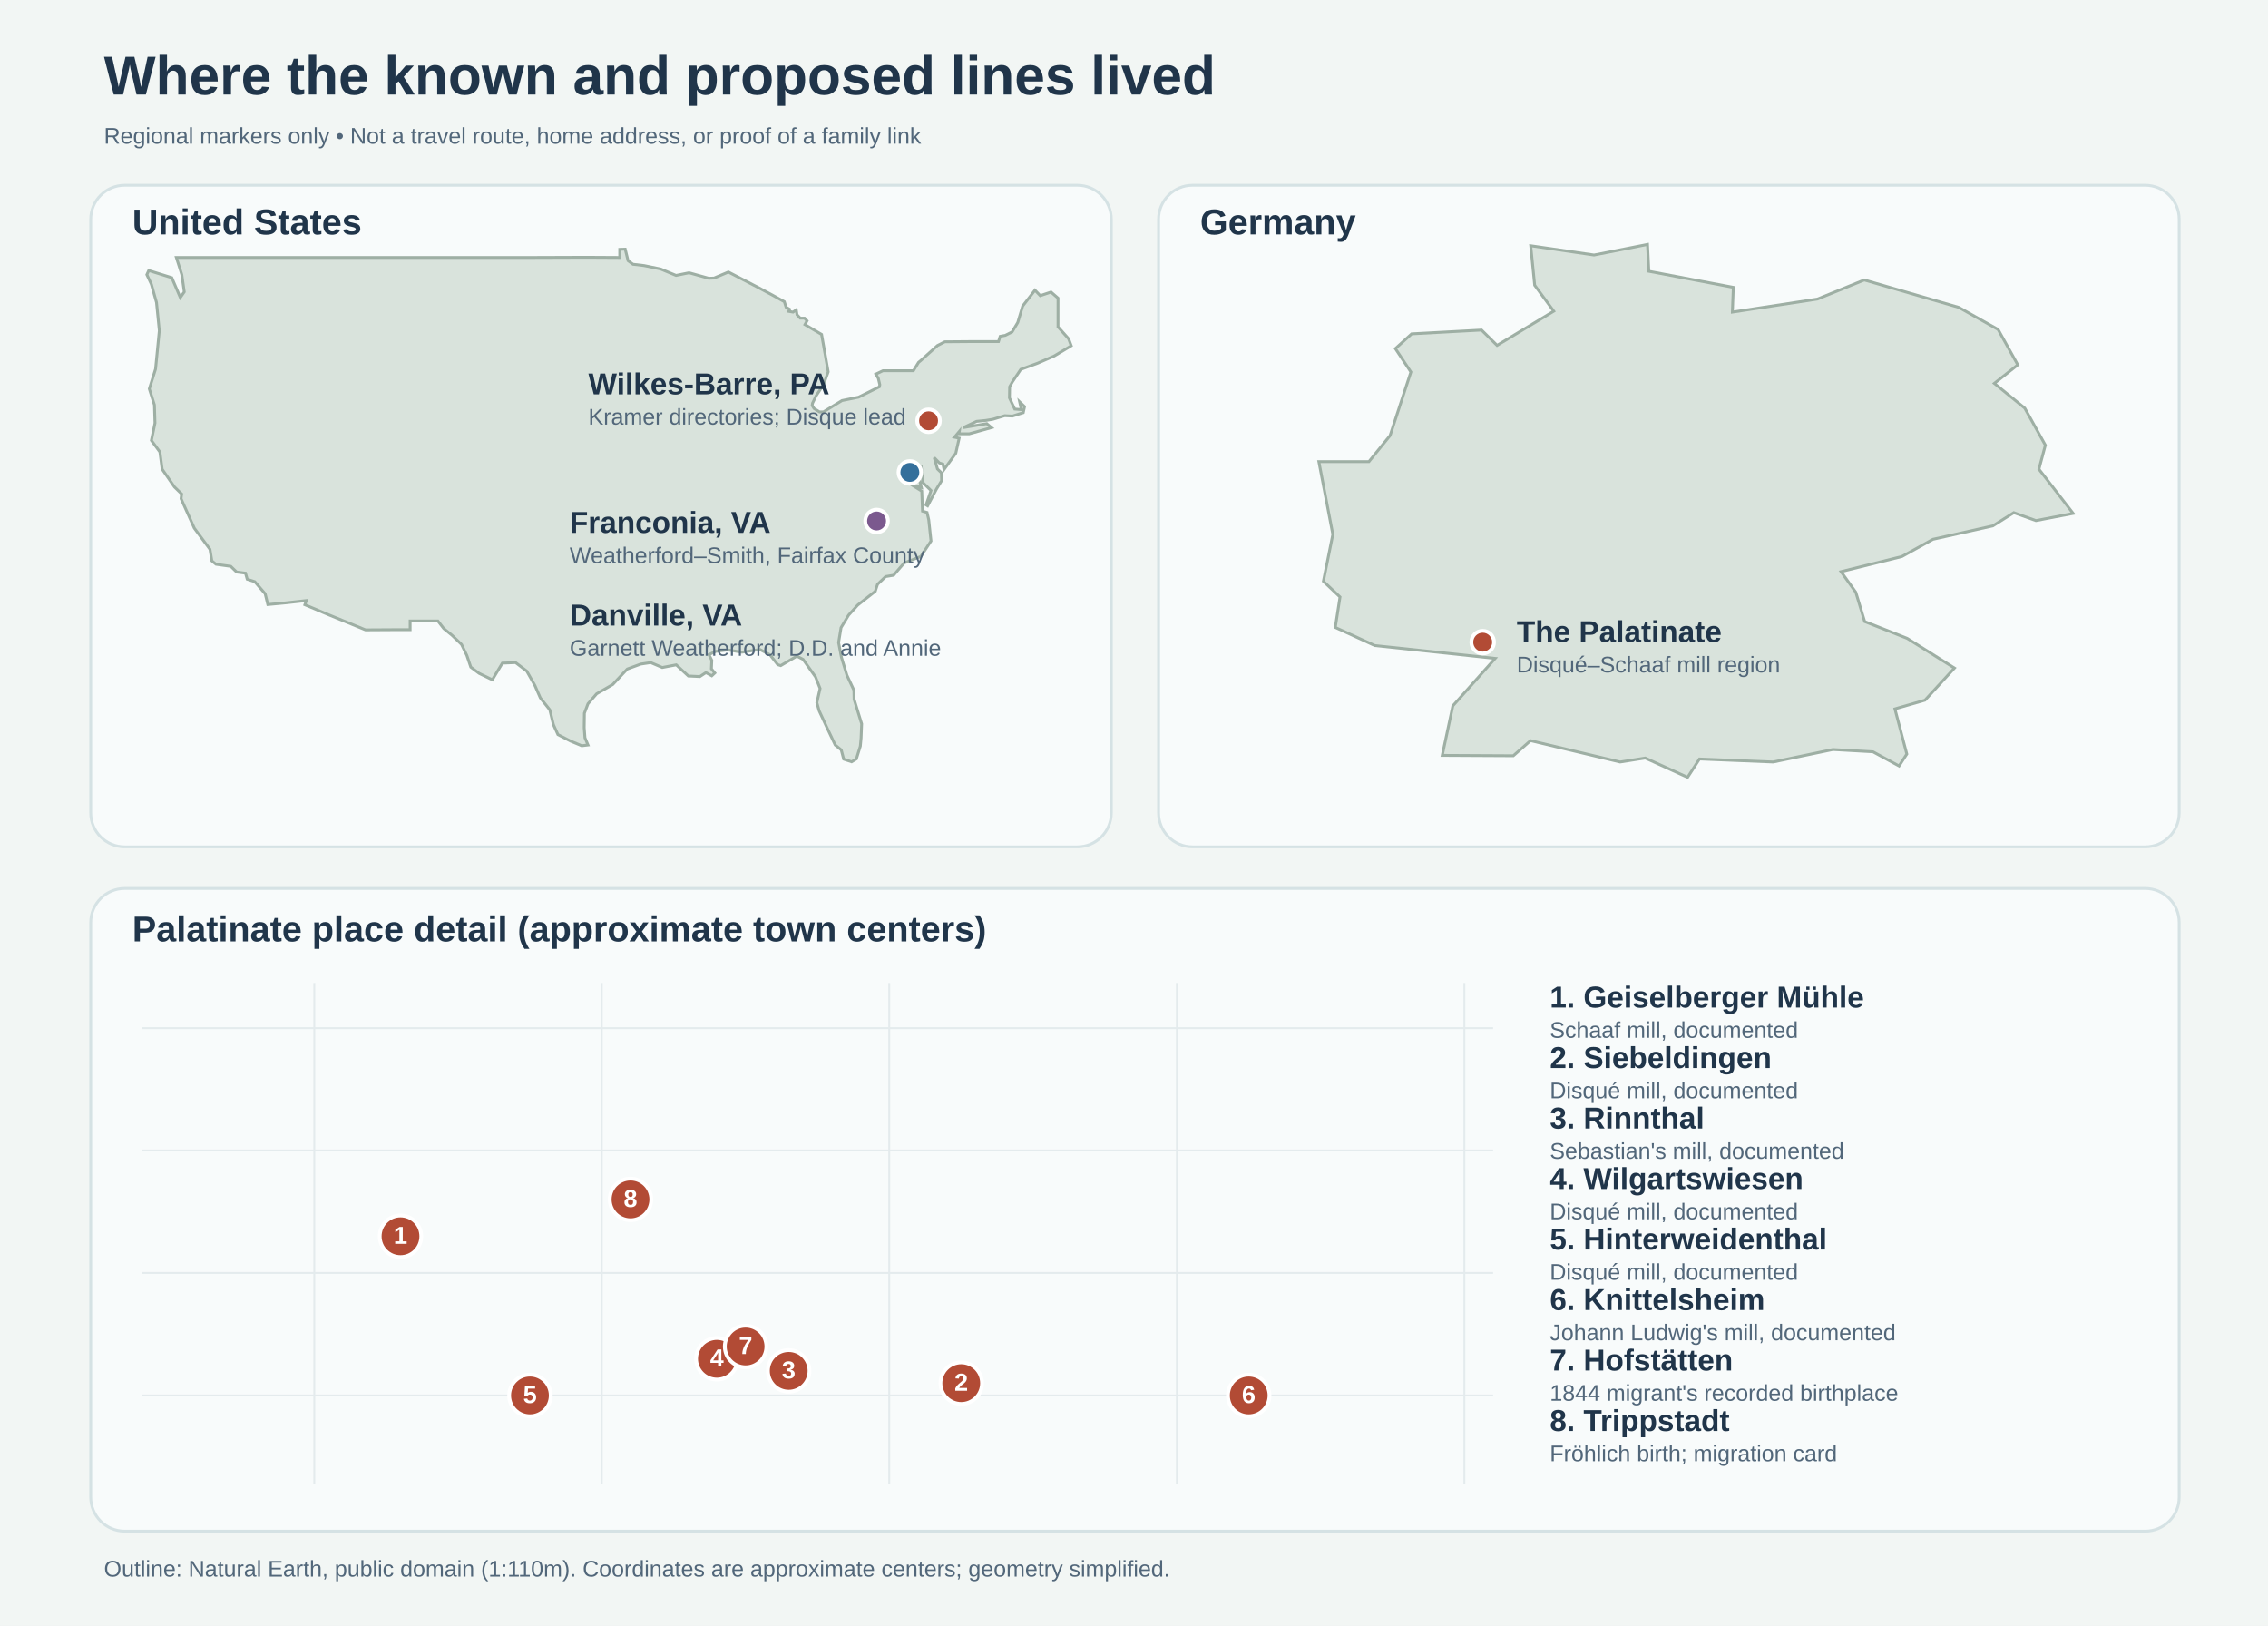
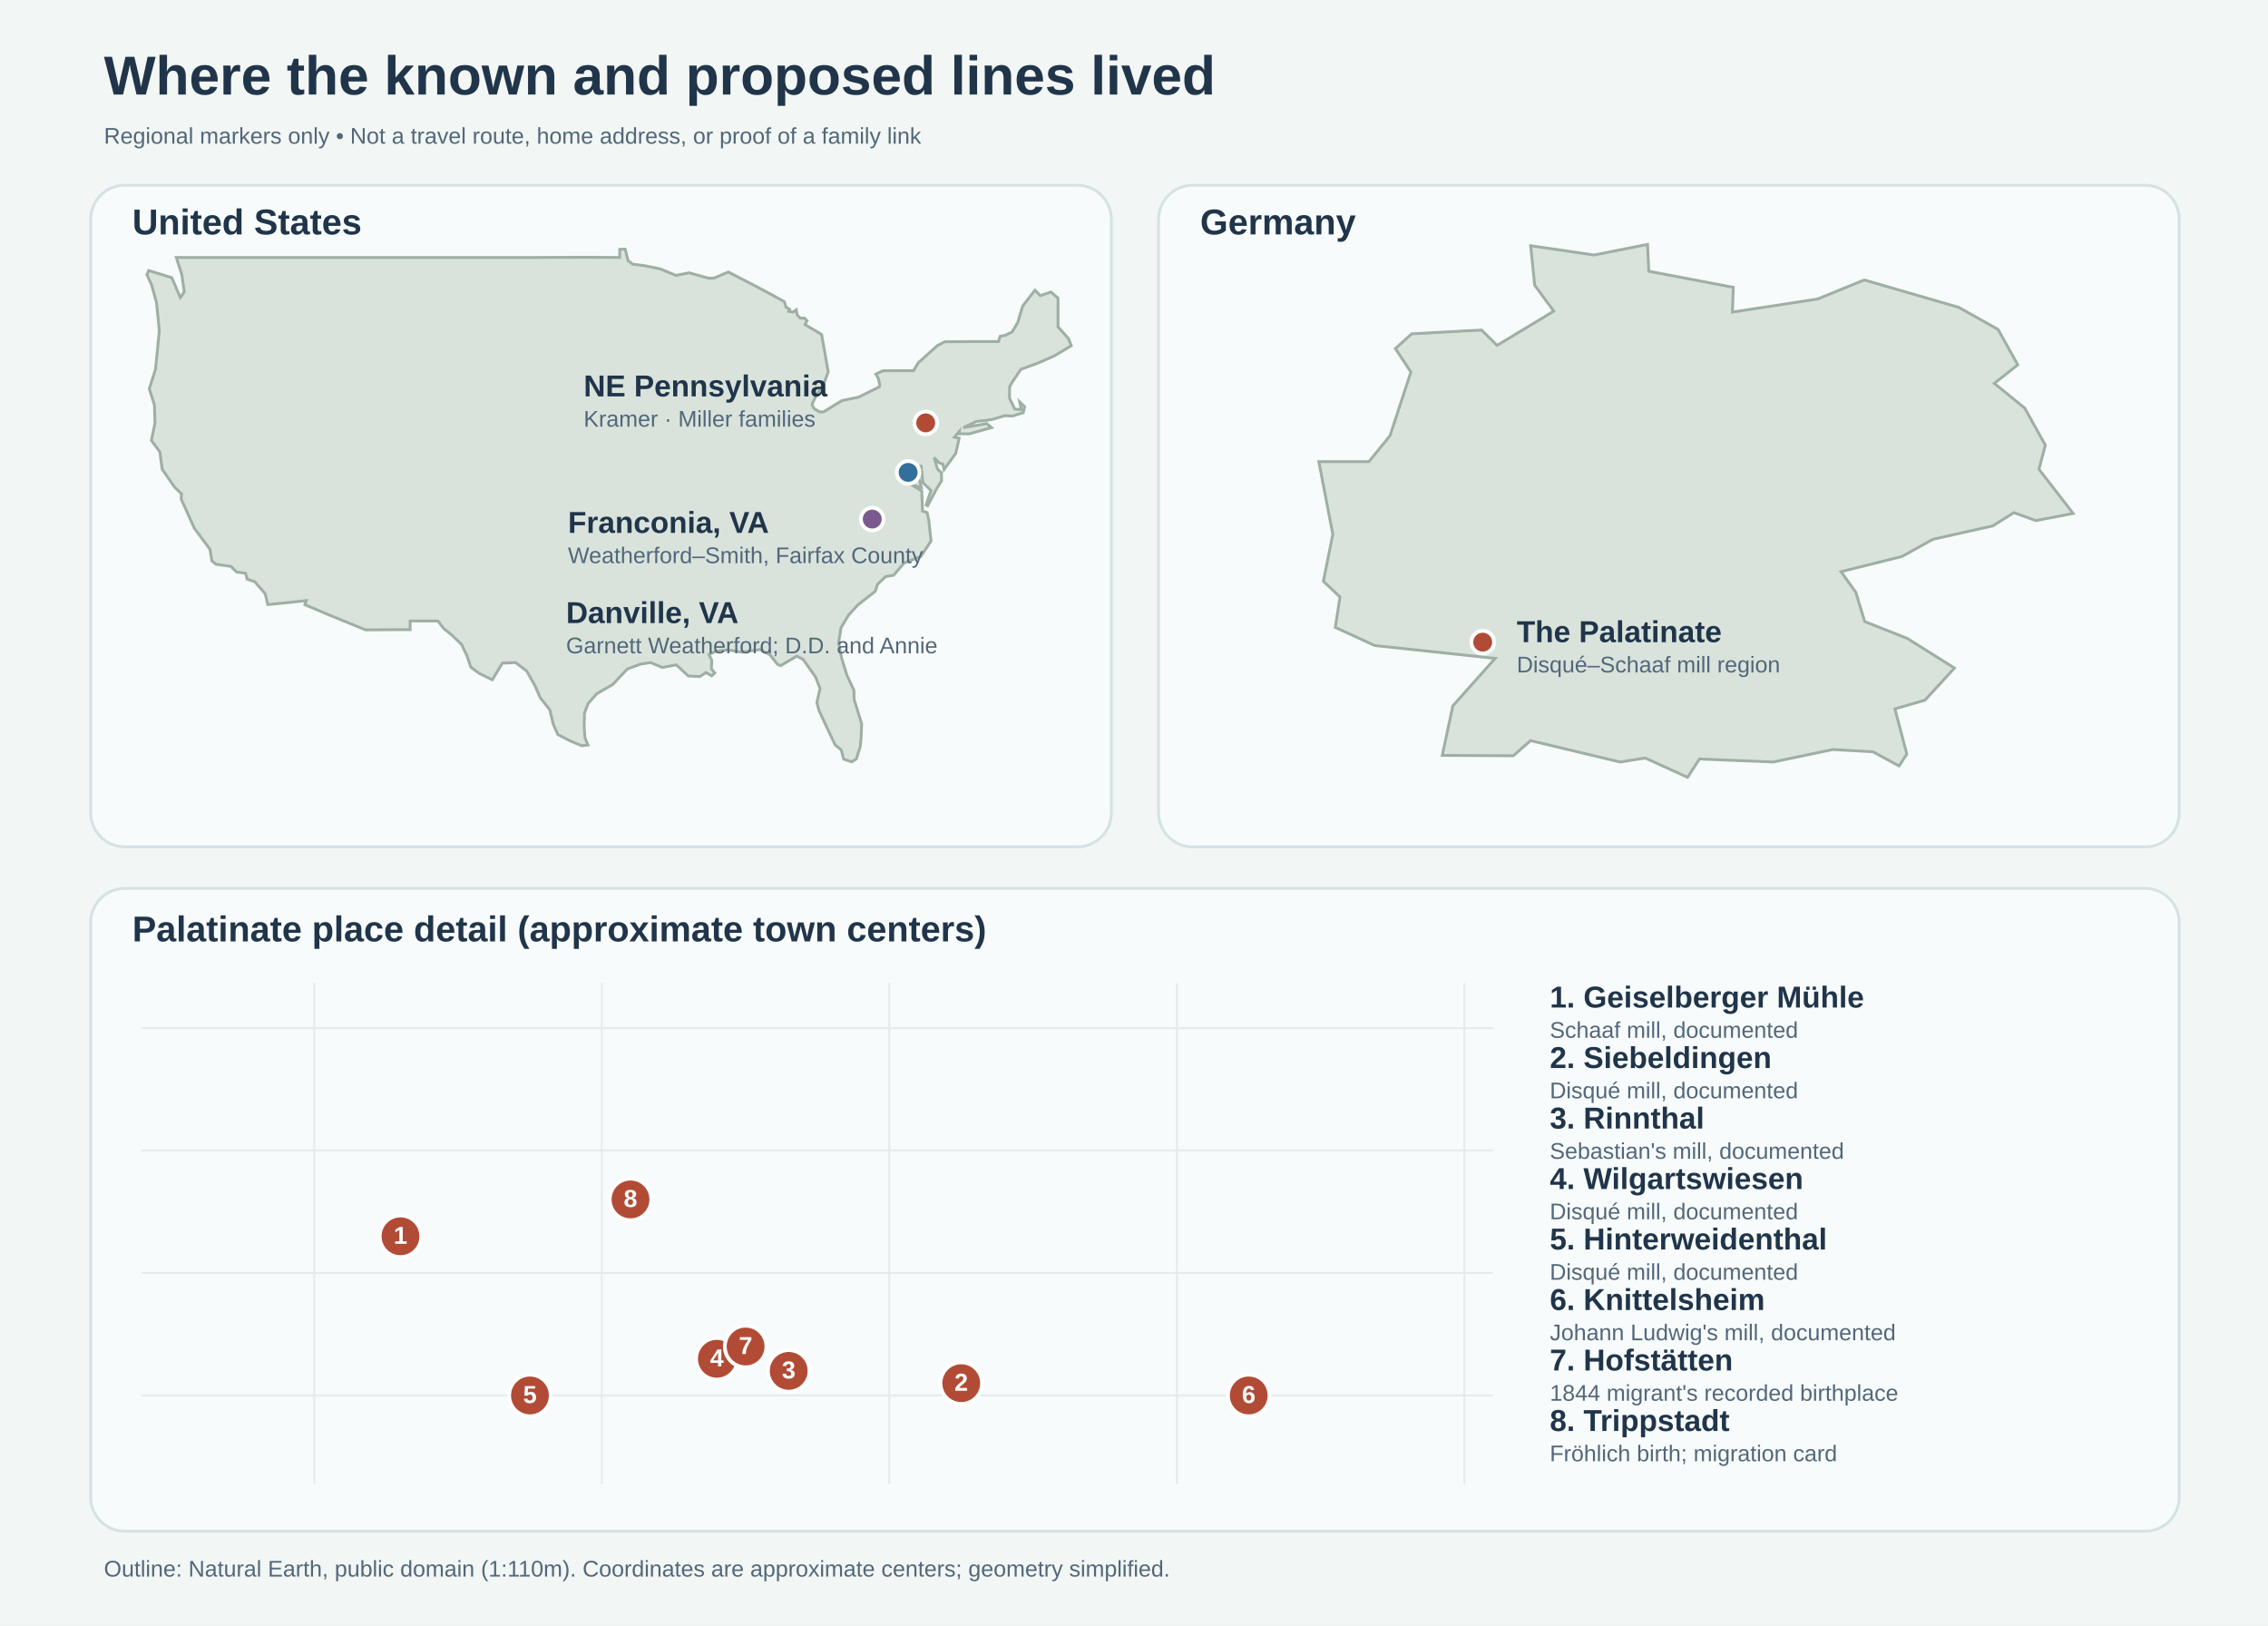
<svg xmlns="http://www.w3.org/2000/svg" width="1200" height="860" viewBox="0 0 1200 860" role="img" aria-labelledby="title desc">
  <style>text{font-family:Segoe UI,Arial,sans-serif;fill:#20354a}.title{font-size:29px;font-weight:700}.heading{font-size:19px;font-weight:700}.place{font-size:16px;font-weight:650}.note{font-size:12px;fill:#52677a}.fine{font-size:12px;fill:#52677a}.sea{fill:#edf4f6}.land{fill:#d9e3dc;stroke:#9eafa4;stroke-width:1.5}.panel{fill:#f8fbfb;stroke:#d5e2e4;stroke-width:1.5}.grid{stroke:#e4ebed;stroke-width:1}.number{font-size:13px;font-weight:700;fill:white}</style>
  <rect width="1200" height="860" fill="#f2f6f4" />
  <text x="55" y="50" class="title">Where the known and proposed lines lived</text>
  <text x="55" y="76" class="note">Regional markers only • Not a travel route, home address, or proof of a family link</text>
  <rect x="48" y="98" width="540" height="350" rx="18" class="panel" />
  <rect x="613" y="98" width="540" height="350" rx="18" class="panel" />
  <text x="70" y="124" class="heading">United States</text>
  <text x="635" y="124" class="heading">Germany</text>
  <path d="M 93.3,136.2 L 117.4,136.2 L 142.5,136.2 L 150.9,136.2 L 176.7,136.2 L 201.7,136.2 L 227.1,136.2 L 252.6,136.2 L 281.4,136.2 L 310.3,136.1 L 327.9,136.2 L 327.9,131.9 L 330.8,131.8 L 332.3,137.9 L 334.9,139.8 L 340.8,140.5 L 349.5,142.3 L 357.7,145.7 L 364.6,144.3 L 375.0,147.2 L 377.8,147.1 L 385.4,143.9 L 393.3,148.0 L 401.6,152.3 L 408.5,156.0 L 415.0,159.6 L 415.9,162.5 L 417.8,163.6 L 417.3,164.7 L 419.6,165.1 L 421.3,163.9 L 421.7,166.5 L 423.4,168.3 L 425.7,168.3 L 427.0,169.7 L 425.9,171.7 L 434.7,176.9 L 436.5,187.0 L 438.2,196.7 L 435.8,203.3 L 431.8,209.4 L 429.9,213.3 L 429.7,214.5 L 430.7,216.1 L 433.6,217.9 L 435.7,217.9 L 445.5,211.9 L 454.3,210.1 L 465.3,204.6 L 465.5,203.5 L 464.7,200.1 L 463.4,197.9 L 467.2,196.1 L 475.5,196.1 L 483.3,196.1 L 486.0,191.7 L 487.1,190.8 L 496.0,182.8 L 499.9,180.8 L 512.7,180.7 L 528.3,180.7 L 529.2,177.9 L 531.9,177.4 L 535.5,175.6 L 538.5,170.6 L 541.1,161.9 L 547.6,153.5 L 550.4,156.4 L 556.1,154.5 L 559.8,157.7 L 559.8,172.9 L 565.4,179.2 L 566.8,182.9 L 557.8,188.3 L 549.1,192.1 L 540.1,195.4 L 535.6,202.1 L 534.2,204.6 L 534.1,210.5 L 536.9,216.4 L 540.4,216.7 L 539.5,212.6 L 542.1,215.1 L 541.4,218.3 L 535.7,220.1 L 531.6,219.9 L 525.3,221.8 L 521.7,222.4 L 516.7,222.9 L 509.7,226.2 L 522.1,224.1 L 524.6,226.2 L 512.8,229.5 L 507.4,229.5 L 507.6,228.2 L 505.0,231.3 L 507.5,231.8 L 505.7,239.8 L 499.5,248.4 L 498.9,245.5 L 497.0,244.9 L 494.3,242.1 L 496.0,248.1 L 498.1,250.1 L 498.2,254.3 L 495.5,258.7 L 490.8,267.6 L 490.0,267.1 L 492.6,259.5 L 488.3,255.3 L 487.3,246.0 L 485.7,250.8 L 487.5,257.9 L 481.9,256.2 L 487.7,259.8 L 488.1,270.4 L 490.5,271.1 L 491.4,275.0 L 492.6,286.2 L 487.2,294.4 L 478.4,297.8 L 472.8,304.3 L 468.6,305.0 L 464.3,309.1 L 463.1,312.8 L 453.8,320.1 L 449.0,325.4 L 445.0,332.0 L 443.7,339.9 L 445.2,347.7 L 448.1,357.2 L 451.8,365.1 L 451.9,369.9 L 455.9,382.9 L 455.6,390.4 L 455.2,394.7 L 453.1,401.5 L 450.6,403.0 L 446.4,401.6 L 445.1,396.7 L 441.9,394.1 L 437.4,384.6 L 433.4,376.0 L 432.2,371.7 L 433.9,364.2 L 431.5,358.1 L 424.9,348.8 L 421.6,347.1 L 413.1,352.1 L 411.5,351.6 L 407.4,346.4 L 402.1,343.6 L 392.5,345.0 L 385.0,343.8 L 378.6,344.6 L 375.1,346.3 L 376.6,349.3 L 376.4,353.8 L 378.2,356.0 L 376.6,357.5 L 373.5,355.8 L 370.3,357.9 L 364.2,357.6 L 357.8,351.7 L 350.4,353.1 L 344.3,350.5 L 339.0,351.3 L 331.9,353.9 L 324.2,362.1 L 315.7,367.0 L 311.1,372.3 L 309.2,377.3 L 309.1,385.0 L 309.5,390.3 L 311.1,394.1 L 307.8,394.5 L 301.8,392.0 L 295.2,388.6 L 292.8,383.3 L 290.9,375.5 L 285.9,369.2 L 283.0,362.6 L 278.7,355.0 L 272.8,350.5 L 265.8,350.8 L 260.5,359.6 L 253.5,356.2 L 249.1,352.9 L 247.0,346.7 L 244.2,340.9 L 239.1,336.0 L 234.8,332.5 L 231.7,328.5 L 217.0,328.5 L 217.0,333.1 L 210.3,333.1 L 193.4,333.2 L 174.1,325.3 L 161.3,319.9 L 162.1,317.7 L 151.3,318.9 L 141.7,319.8 L 140.3,314.1 L 134.8,307.7 L 130.8,306.4 L 129.9,303.2 L 125.2,302.6 L 122.1,299.6 L 114.3,298.5 L 112.1,296.7 L 111.1,290.6 L 102.8,279.4 L 95.8,263.8 L 96.1,261.3 L 92.3,257.6 L 85.8,248.2 L 84.6,239.1 L 80.1,233.0 L 82.0,223.8 L 81.7,214.2 L 79.0,205.7 L 82.3,195.2 L 83.3,185.1 L 84.3,174.9 L 82.8,160.0 L 80.1,150.4 L 77.7,145.3 L 78.7,143.1 L 90.9,146.9 L 95.4,157.4 L 97.5,154.4 L 96.2,145.3 L 93.3,136.2 Z" class="land" />
  <path d="M 1057.2,174.3 L 1067.6,193.0 L 1055.2,202.8 L 1071.3,215.9 L 1082.2,235.5 L 1078.8,248.2 L 1096.9,271.6 L 1077.2,275.4 L 1065.5,271.2 L 1054.4,278.2 L 1022.7,285.3 L 1006.3,294.4 L 974.1,302.4 L 981.9,313.3 L 986.6,328.8 L 1009.1,337.7 L 1034.1,353.4 L 1018.5,370.4 L 1002.6,375.0 L 1008.9,398.9 L 1004.8,405.2 L 991.0,397.7 L 969.8,396.5 L 938.2,403.1 L 899.2,401.5 L 892.9,411.2 L 870.5,401.0 L 857.2,403.1 L 809.8,391.8 L 800.7,399.8 L 763.1,399.6 L 768.7,373.4 L 791.1,348.3 L 727.4,341.5 L 706.5,331.9 L 709.0,315.8 L 700.2,307.5 L 705.2,282.7 L 697.8,244.2 L 724.3,244.2 L 735.5,230.4 L 746.5,196.8 L 738.3,184.4 L 746.9,176.6 L 783.9,174.6 L 792.1,182.7 L 822.1,164.6 L 812.0,150.9 L 809.9,130.0 L 843.4,134.9 L 871.7,129.3 L 872.4,143.5 L 917.1,152.0 L 916.6,165.1 L 961.6,158.2 L 986.4,148.1 L 1036.4,162.6 L 1057.2,174.3 Z" class="land" />
-   <circle cx="491.3" cy="222.6" r="6" fill="#b24b35" stroke="white" stroke-width="2" />
-   <text x="311.3" y="208.6" class="place">Wilkes-Barre, PA</text>
-   <text x="311.3" y="224.6" class="note">Kramer directories; Disque lead</text>
-   <circle cx="481.4" cy="249.9" r="6" fill="#346f9b" stroke="white" stroke-width="2" />
-   <text x="301.4" y="281.9" class="place">Franconia, VA</text>
-   <text x="301.4" y="297.9" class="note">Weatherford–Smith, Fairfax County</text>
-   <circle cx="463.8" cy="275.6" r="6" fill="#7b598e" stroke="white" stroke-width="2" />
-   <text x="301.4" y="330.9" class="place">Danville, VA</text>
-   <text x="301.4" y="346.9" class="note">Garnett Weatherford; D.D. and Annie</text>
+   <circle cx="489.8" cy="223.7" r="6" fill="#b24b35" stroke="white" stroke-width="2" />
+   <text x="308.8" y="209.7" class="place">NE Pennsylvania</text>
+   <text x="308.8" y="225.7" class="note">Kramer · Miller families</text>
+   <circle cx="480.5" cy="249.9" r="6" fill="#346f9b" stroke="white" stroke-width="2" />
+   <text x="300.5" y="281.9" class="place">Franconia, VA</text>
+   <text x="300.5" y="297.9" class="note">Weatherford–Smith, Fairfax County</text>
+   <circle cx="461.5" cy="274.6" r="6" fill="#7b598e" stroke="white" stroke-width="2" />
+   <text x="299.5" y="329.6" class="place">Danville, VA</text>
+   <text x="299.5" y="345.6" class="note">Garnett Weatherford; D.D. and Annie</text>
  <circle cx="784.5" cy="339.7" r="6" fill="#b24b35" stroke="white" stroke-width="2" />
  <text x="802.5" y="339.7" class="place">The Palatinate</text>
  <text x="802.5" y="355.7" class="note">Disqué–Schaaf mill region</text>
  <rect x="48" y="470" width="1105" height="340" rx="18" class="panel" />
  <text x="70" y="498" class="heading">Palatinate place detail (approximate town centers)</text>
  <line x1="166.3" y1="520" x2="166.3" y2="785" class="grid" />
  <line x1="318.4" y1="520" x2="318.4" y2="785" class="grid" />
  <line x1="470.5" y1="520" x2="470.5" y2="785" class="grid" />
  <line x1="622.7" y1="520" x2="622.7" y2="785" class="grid" />
  <line x1="774.8" y1="520" x2="774.8" y2="785" class="grid" />
  <line x1="75" y1="738.2" x2="790" y2="738.2" class="grid" />
  <line x1="75" y1="673.4" x2="790" y2="673.4" class="grid" />
  <line x1="75" y1="608.6" x2="790" y2="608.6" class="grid" />
  <line x1="75" y1="543.9" x2="790" y2="543.9" class="grid" />
  <circle cx="211.9" cy="654.0" r="11" fill="#b24b35" stroke="white" stroke-width="2" />
  <text x="211.9" y="658.0" text-anchor="middle" class="number">1</text>
  <text x="820" y="533" class="place">1. Geiselberger Mühle</text>
  <text x="820" y="549" class="fine">Schaaf mill, documented</text>
  <circle cx="508.6" cy="731.7" r="11" fill="#b24b35" stroke="white" stroke-width="2" />
  <text x="508.6" y="735.7" text-anchor="middle" class="number">2</text>
  <text x="820" y="565" class="place">2. Siebeldingen</text>
  <text x="820" y="581" class="fine">Disqué mill, documented</text>
  <circle cx="417.3" cy="725.2" r="11" fill="#b24b35" stroke="white" stroke-width="2" />
  <text x="417.3" y="729.2" text-anchor="middle" class="number">3</text>
  <text x="820" y="597" class="place">3. Rinnthal</text>
  <text x="820" y="613" class="fine">Sebastian's mill, documented</text>
  <circle cx="379.3" cy="718.8" r="11" fill="#b24b35" stroke="white" stroke-width="2" />
  <text x="379.3" y="722.8" text-anchor="middle" class="number">4</text>
  <text x="820" y="629" class="place">4. Wilgartswiesen</text>
  <text x="820" y="645" class="fine">Disqué mill, documented</text>
  <circle cx="280.4" cy="738.2" r="11" fill="#b24b35" stroke="white" stroke-width="2" />
  <text x="280.4" y="742.2" text-anchor="middle" class="number">5</text>
  <text x="820" y="661" class="place">5. Hinterweidenthal</text>
  <text x="820" y="677" class="fine">Disqué mill, documented</text>
  <circle cx="660.7" cy="738.2" r="11" fill="#b24b35" stroke="white" stroke-width="2" />
  <text x="660.7" y="742.2" text-anchor="middle" class="number">6</text>
  <text x="820" y="693" class="place">6. Knittelsheim</text>
  <text x="820" y="709" class="fine">Johann Ludwig's mill, documented</text>
  <circle cx="394.5" cy="712.3" r="11" fill="#b24b35" stroke="white" stroke-width="2" />
  <text x="394.5" y="716.3" text-anchor="middle" class="number">7</text>
  <text x="820" y="725" class="place">7. Hofstätten</text>
  <text x="820" y="741" class="fine">1844 migrant's recorded birthplace</text>
  <circle cx="333.6" cy="634.5" r="11" fill="#b24b35" stroke="white" stroke-width="2" />
  <text x="333.6" y="638.5" text-anchor="middle" class="number">8</text>
  <text x="820" y="757" class="place">8. Trippstadt</text>
  <text x="820" y="773" class="fine">Fröhlich birth; migration card</text>
  <text x="55" y="834" class="fine">Outline: Natural Earth, public domain (1:110m). Coordinates are approximate centers; geometry simplified.</text>
</svg>
